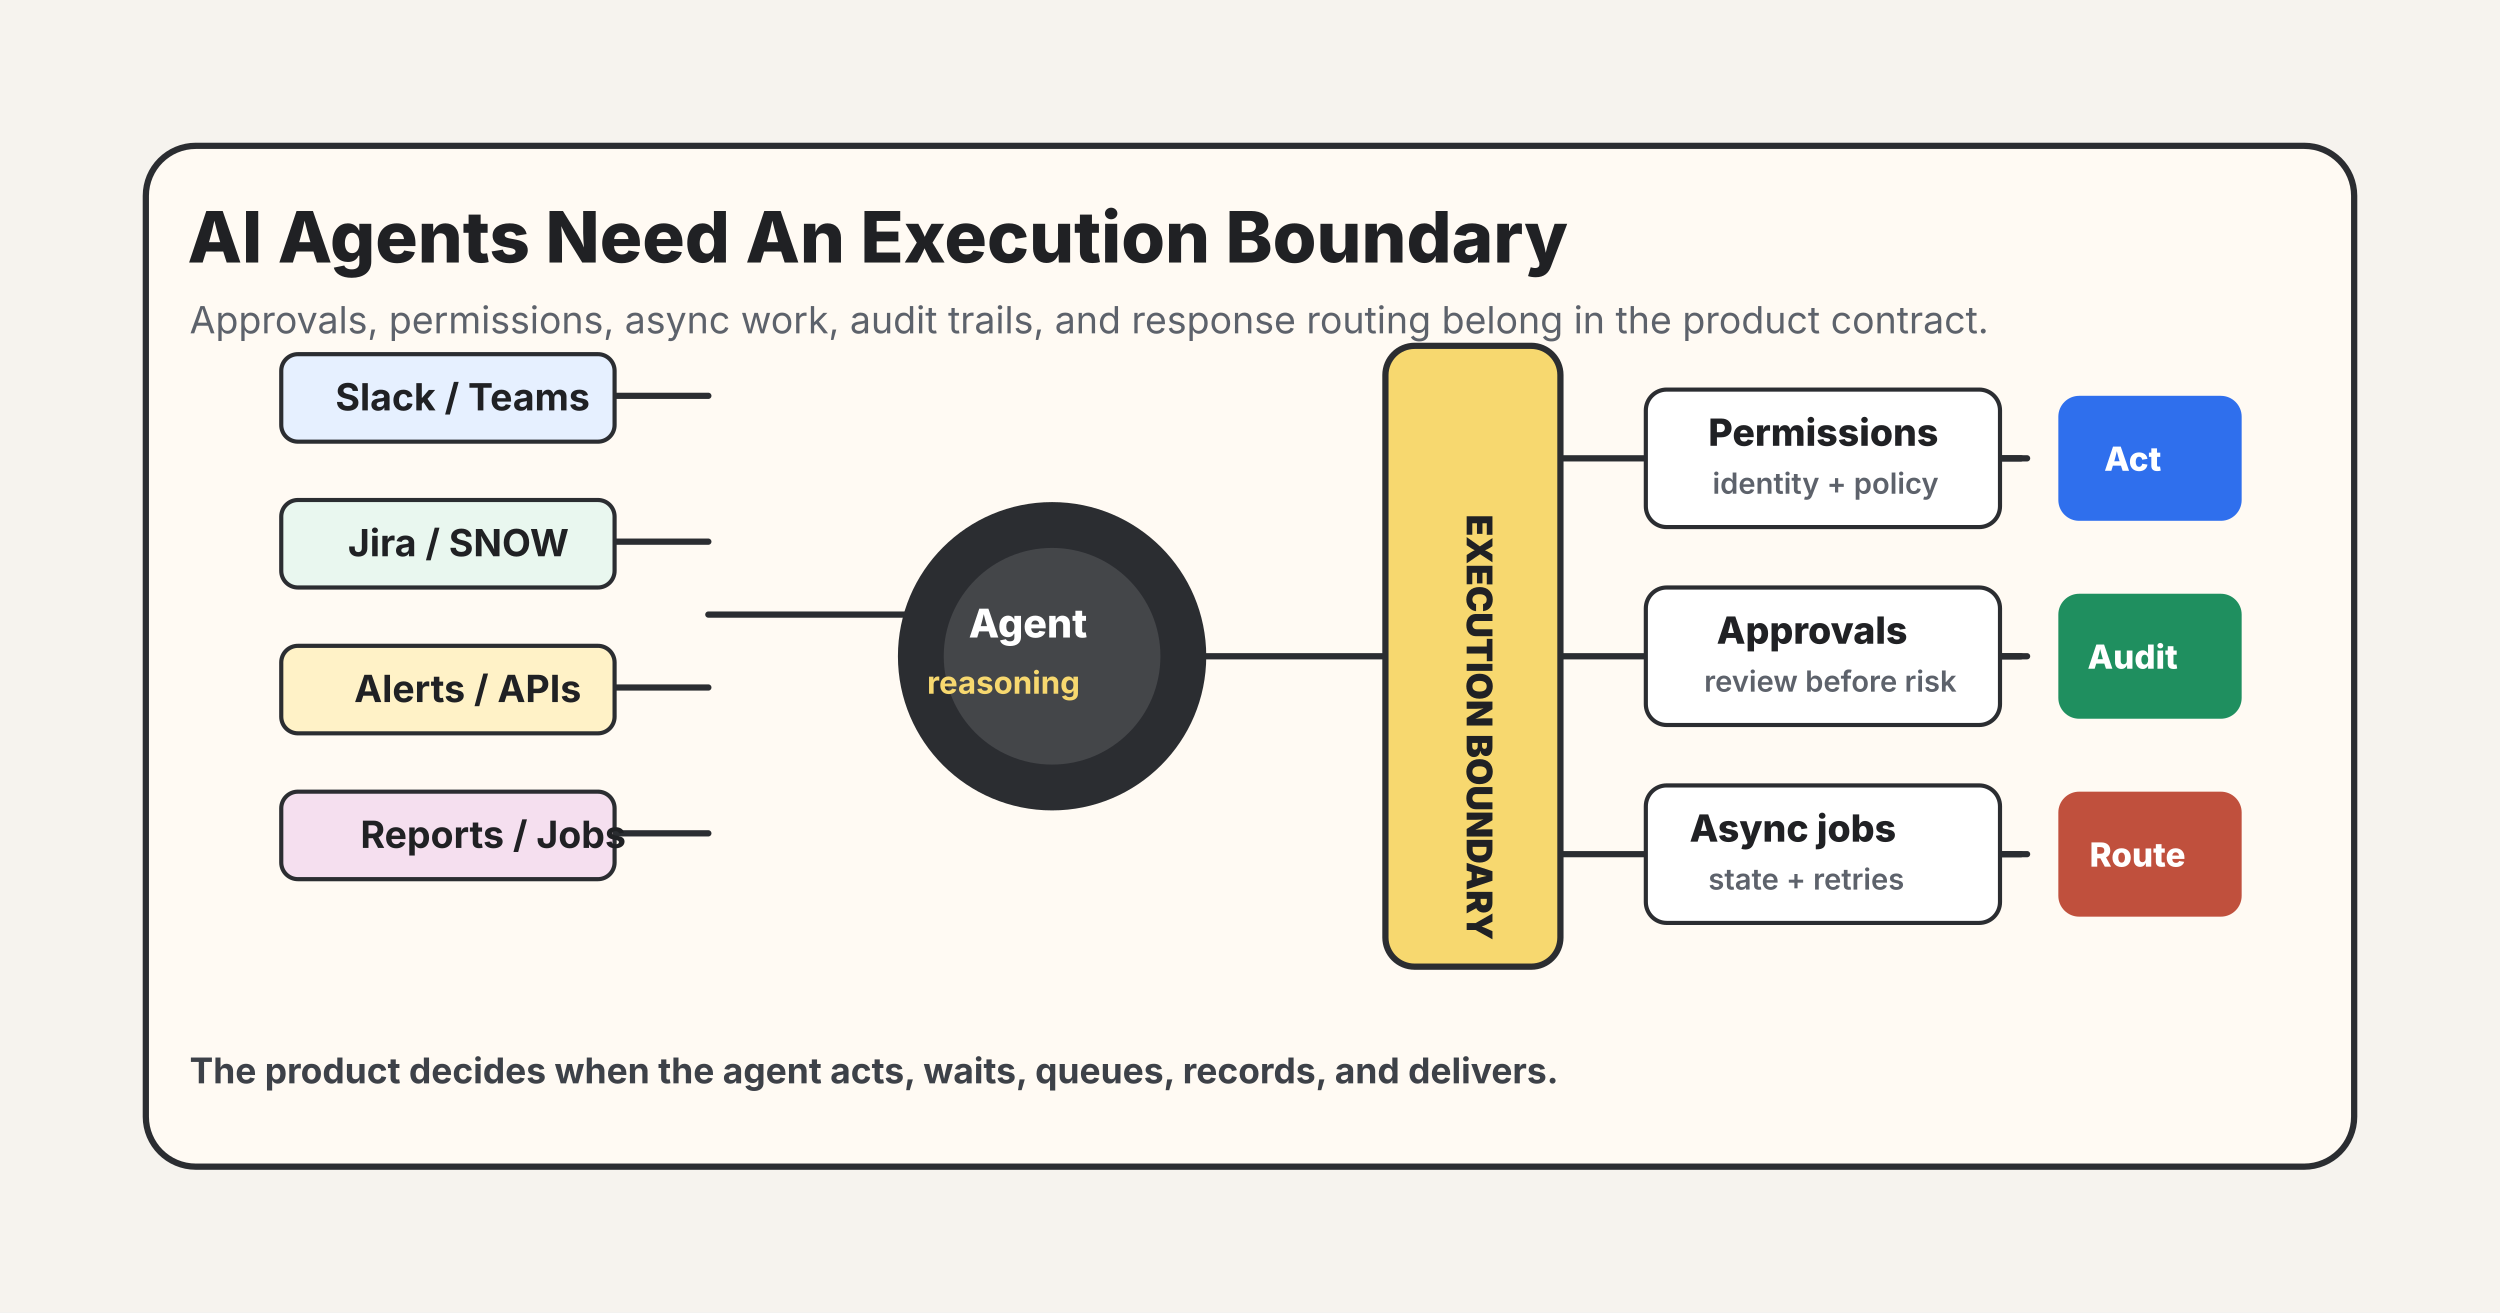
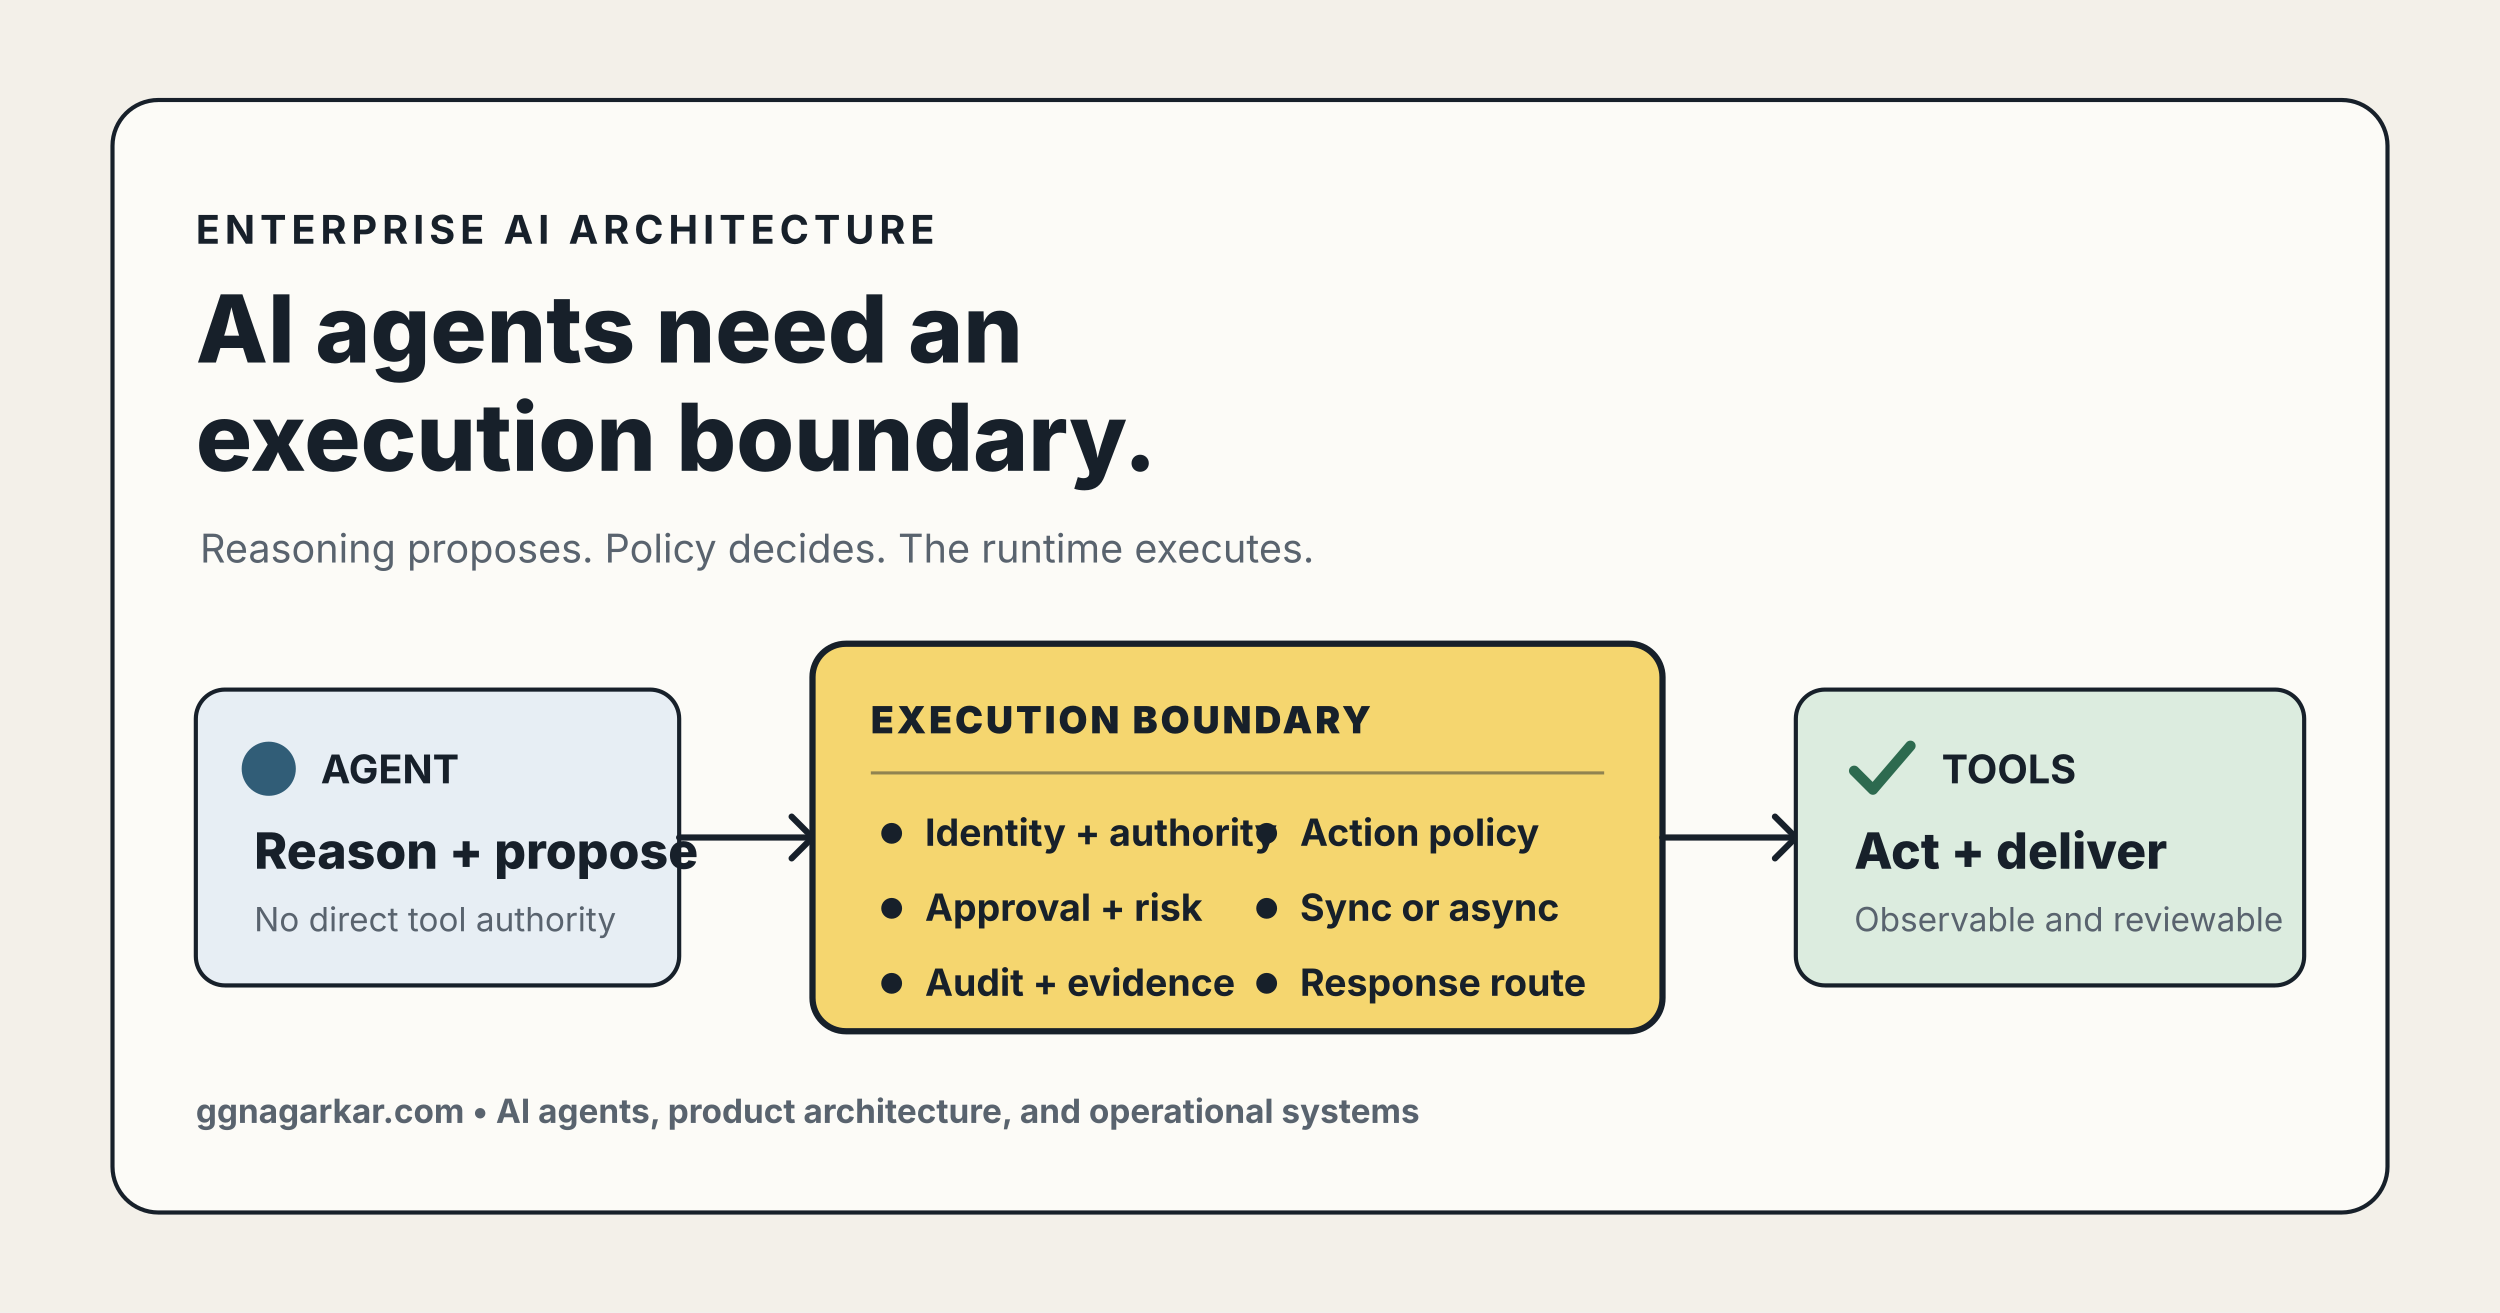
<svg xmlns="http://www.w3.org/2000/svg" width="1200" height="630" viewBox="0 0 1200 630" role="img" aria-labelledby="title desc">
-   <rect width="1200" height="630" fill="#f6f3ee" />
-   <rect x="70" y="70" width="1060" height="490" rx="24" fill="#fffaf3" stroke="#2b2d31" stroke-width="3" />
-   <g fill="none" stroke="#2b2d31" stroke-width="3" stroke-linecap="round" stroke-linejoin="round">
-     <path d="M170 190h170" />
-     <path d="M170 260h170" />
-     <path d="M170 330h170" />
-     <path d="M170 400h170" />
-     <path d="M340 295h115" />
-     <path d="M560 315h105" />
-     <path d="M735 220h235" />
-     <path d="M735 315h235" />
-     <path d="M735 410h235" />
-     <path d="M955 220l18 0" />
-     <path d="M955 315l18 0" />
-     <path d="M955 410l18 0" />
-   </g>
-   <g font-family="Inter, ui-sans-serif, system-ui, -apple-system, BlinkMacSystemFont, 'Segoe UI', sans-serif" fill="#202124">
-     <text x="90" y="126" font-size="34" font-weight="800">AI Agents Need An Execution Boundary</text>
-     <text x="91" y="160" font-size="18" fill="#5d626b">Approvals, permissions, async work, audit trails, and response routing belong in the product contract.</text>
-     <g font-size="18" font-weight="700">
-       <rect x="135" y="170" width="160" height="42" rx="8" fill="#e6f0ff" stroke="#2b2d31" stroke-width="2" />
-       <text x="161" y="197">Slack / Teams</text>
-       <rect x="135" y="240" width="160" height="42" rx="8" fill="#e9f7ef" stroke="#2b2d31" stroke-width="2" />
-       <text x="167" y="267">Jira / SNOW</text>
-       <rect x="135" y="310" width="160" height="42" rx="8" fill="#fff2c7" stroke="#2b2d31" stroke-width="2" />
-       <text x="170" y="337">Alerts / APIs</text>
-       <rect x="135" y="380" width="160" height="42" rx="8" fill="#f5dfef" stroke="#2b2d31" stroke-width="2" />
-       <text x="173" y="407">Reports / Jobs</text>
+   <rect width="1200" height="630" fill="#F3F0E9" />
+   <rect x="54" y="48" width="1092" height="534" rx="22" fill="#FCFBF7" stroke="#17202A" stroke-width="2" />
+   <g font-family="Inter, ui-sans-serif, system-ui, -apple-system, BlinkMacSystemFont, 'Segoe UI', sans-serif">
+     <text x="94" y="117" fill="#17202A" font-size="19" font-weight="750" letter-spacing="2.4">ENTERPRISE AI ARCHITECTURE</text>
+     <text x="94" y="174" fill="#17202A" font-size="45" font-weight="800">AI agents need an</text>
+     <text x="94" y="226" fill="#17202A" font-size="45" font-weight="800">execution boundary.</text>
+     <text x="96" y="270" fill="#59636E" font-size="19">Reasoning proposes. Policy decides. The runtime executes.</text>
+     <g transform="translate(94 331)">
+       <rect width="232" height="142" rx="14" fill="#E7EEF4" stroke="#17202A" stroke-width="2" />
+       <circle cx="35" cy="38" r="13" fill="#315D77" />
+       <text x="60" y="45" fill="#17202A" font-size="19" font-weight="750">AGENT</text>
+       <text x="28" y="86" fill="#17202A" font-size="24" font-weight="800">Reason + propose</text>
+       <text x="28" y="116" fill="#59636E" font-size="16">No direct tool authority</text>
    </g>
-     <g>
-       <circle cx="505" cy="315" r="74" fill="#2b2d31" />
-       <circle cx="505" cy="315" r="52" fill="#ffffff" opacity=".12" />
-       <text x="465" y="306" font-size="19" fill="#ffffff" font-weight="800">Agent</text>
-       <text x="445" y="333" font-size="15" fill="#f7d86f" font-weight="700">reasoning</text>
+     <path d="M326 402H390" stroke="#17202A" stroke-width="3" stroke-linecap="round" />
+     <path d="M380 392L390 402 380 412" fill="none" stroke="#17202A" stroke-width="3" stroke-linecap="round" stroke-linejoin="round" />
+     <g transform="translate(390 309)">
+       <rect width="408" height="186" rx="16" fill="#F5D66F" stroke="#17202A" stroke-width="3" />
+       <text x="28" y="43" fill="#17202A" font-size="18" font-weight="850" letter-spacing="1.4">EXECUTION BOUNDARY</text>
+       <line x1="28" y1="62" x2="380" y2="62" stroke="#17202A" stroke-width="1.5" opacity=".45" />
+       <g fill="#17202A" font-size="18" font-weight="700">
+         <circle cx="38" cy="91" r="5" />
+         <text x="54" y="97">Identity + authority</text>
+         <circle cx="218" cy="91" r="5" />
+         <text x="234" y="97">Action policy</text>
+         <circle cx="38" cy="127" r="5" />
+         <text x="54" y="133">Approval + risk</text>
+         <circle cx="218" cy="127" r="5" />
+         <text x="234" y="133">Sync or async</text>
+         <circle cx="38" cy="163" r="5" />
+         <text x="54" y="169">Audit + evidence</text>
+         <circle cx="218" cy="163" r="5" />
+         <text x="234" y="169">Response route</text>
+       </g>
    </g>
-     <g>
-       <rect x="665" y="166" width="84" height="298" rx="14" fill="#f7d86f" stroke="#2b2d31" stroke-width="3" />
-       <text x="704" y="247" transform="rotate(90 704 247)" font-size="17" font-weight="900">EXECUTION BOUNDARY</text>
+     <path d="M798 402H862" stroke="#17202A" stroke-width="3" stroke-linecap="round" />
+     <path d="M852 392L862 402 852 412" fill="none" stroke="#17202A" stroke-width="3" stroke-linecap="round" stroke-linejoin="round" />
+     <g transform="translate(862 331)">
+       <rect width="244" height="142" rx="14" fill="#DCECDF" stroke="#17202A" stroke-width="2" />
+       <path d="M28 39l9 9 18-21" fill="none" stroke="#2D6A4F" stroke-width="5" stroke-linecap="round" stroke-linejoin="round" />
+       <text x="70" y="45" fill="#17202A" font-size="19" font-weight="750">TOOLS</text>
+       <text x="28" y="86" fill="#17202A" font-size="24" font-weight="800">Act + deliver</text>
+       <text x="28" y="116" fill="#59636E" font-size="16">Observable and reviewable</text>
    </g>
-     <g font-size="18" font-weight="800">
-       <rect x="790" y="187" width="170" height="66" rx="10" fill="#ffffff" stroke="#2b2d31" stroke-width="2" />
-       <text x="820" y="214">Permissions</text>
-       <text x="822" y="237" font-size="14" font-weight="600" fill="#5d626b">identity + policy</text>
-       <rect x="790" y="282" width="170" height="66" rx="10" fill="#ffffff" stroke="#2b2d31" stroke-width="2" />
-       <text x="824" y="309">Approvals</text>
-       <text x="818" y="332" font-size="14" font-weight="600" fill="#5d626b">review before risk</text>
-       <rect x="790" y="377" width="170" height="66" rx="10" fill="#ffffff" stroke="#2b2d31" stroke-width="2" />
-       <text x="811" y="404">Async jobs</text>
-       <text x="820" y="427" font-size="14" font-weight="600" fill="#5d626b">state + retries</text>
-     </g>
-     <g font-size="16" font-weight="800">
-       <rect x="988" y="190" width="88" height="60" rx="10" fill="#2f6fed" />
-       <text x="1010" y="226" fill="#ffffff">Act</text>
-       <rect x="988" y="285" width="88" height="60" rx="10" fill="#1f8f5f" />
-       <text x="1002" y="321" fill="#ffffff">Audit</text>
-       <rect x="988" y="380" width="88" height="60" rx="10" fill="#c0503d" />
-       <text x="1003" y="416" fill="#ffffff">Route</text>
-     </g>
-     <text x="91" y="520" font-size="17" font-weight="700" fill="#3d4148">The product decides when the agent acts, waits, queues, records, and delivers.</text>
+     <text x="94" y="539" fill="#59636E" font-size="16" font-weight="650">ggnagarkar.com  •  AI agents, product architecture, and operational systems</text>
  </g>
</svg>
